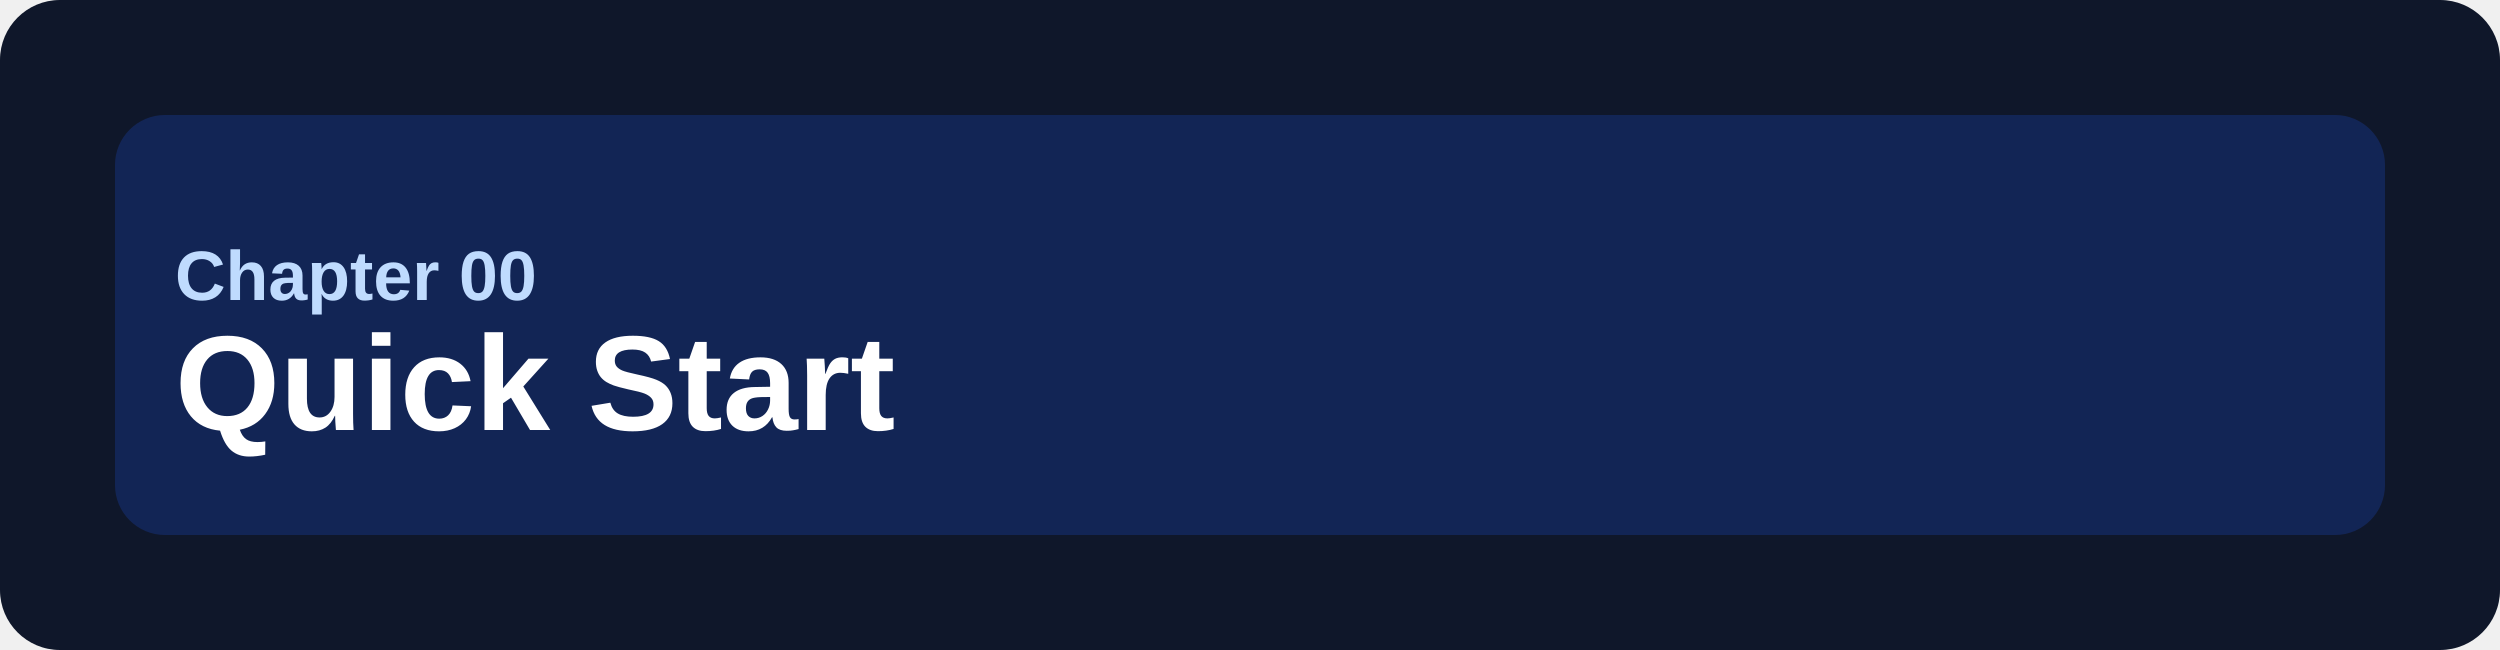
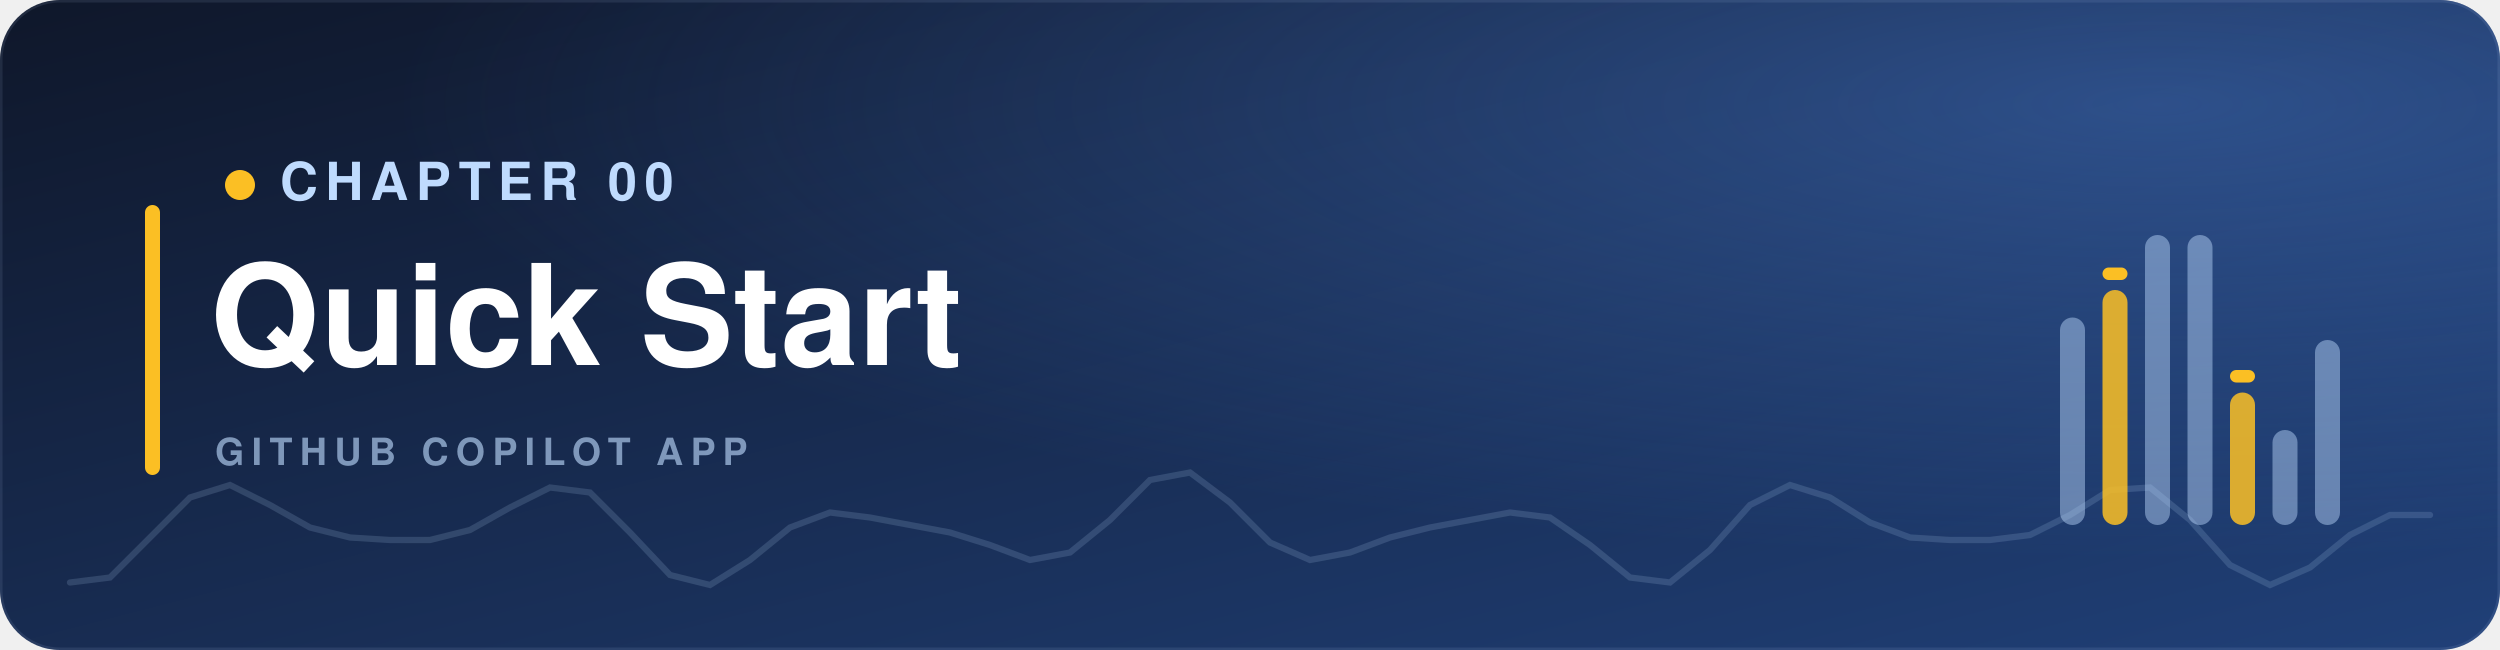
- <svg xmlns="http://www.w3.org/2000/svg" width="1000" height="260" viewBox="0 0 1000 260" role="img" aria-labelledby="title desc">
-   <rect width="1000" height="260" rx="24" fill="#0f172a" />
-   <rect x="46" y="46" width="908" height="168" rx="20" fill="#1d4ed8" opacity="0.25" />
-   <text x="70" y="120" fill="#bfdbfe" font-family="Arial, sans-serif" font-size="28" font-weight="700">Chapter 00</text>
-   <text x="70" y="172" fill="#ffffff" font-family="Arial, sans-serif" font-size="54" font-weight="800">Quick Start</text>
+ <svg xmlns="http://www.w3.org/2000/svg" width="1000" height="260" viewBox="0 0 1000 260" role="img" aria-labelledby="t00 d00">
+   <defs>
+     <linearGradient id="bg00" x1="0" y1="0" x2="1" y2="1">
+       <stop offset="0" stop-color="#0f172a" />
+       <stop offset="1" stop-color="#204078" />
+     </linearGradient>
+     <radialGradient id="gl00" cx="0.86" cy="0.16" r="0.7">
+       <stop offset="0" stop-color="#5895f7" stop-opacity="0.34" />
+       <stop offset="1" stop-color="#5895f7" stop-opacity="0" />
+     </radialGradient>
+     <clipPath id="cp00">
+       <rect width="1000" height="260" rx="24" />
+     </clipPath>
+   </defs>
+   <g clip-path="url(#cp00)">
+     <rect width="1000" height="260" fill="url(#bg00)" />
+     <rect width="1000" height="260" fill="url(#gl00)" />
+     <rect width="1000" height="260" rx="24" fill="none" stroke="#bfdbfe" stroke-opacity="0.10" stroke-width="2" />
+     <path d="M28 233 L44 231 L60 215 L76 199 L92 194 L108 202 L124 211 L140 215 L156 216 L172 216 L188 212 L204 203 L220 195 L236 197 L252 213 L268 230 L284 234 L300 224 L316 211 L332 205 L348 207 L364 210 L380 213 L396 218 L412 224 L428 221 L444 208 L460 192 L476 189 L492 201 L508 217 L524 224 L540 221 L556 215 L572 211 L588 208 L604 205 L620 207 L636 218 L652 231 L668 233 L684 220 L700 202 L716 194 L732 199 L748 209 L764 215 L780 216 L796 216 L812 214 L828 206 L844 196 L860 195 L876 208 L892 226 L908 234 L924 227 L940 214 L956 206 L972 206" fill="none" stroke="#bfdbfe" stroke-opacity="0.16" stroke-width="2.5" stroke-linecap="round" />
+     <g>
+       <rect x="824" y="127" width="10" height="83" rx="5" fill="#bfdbfe" opacity="0.45" />
+       <rect x="841" y="116" width="10" height="94" rx="5" fill="#fbbf24" opacity="0.85" />
+       <rect x="841" y="107" width="10" height="5" rx="2.5" fill="#fbbf24" />
+       <rect x="858" y="94" width="10" height="116" rx="5" fill="#bfdbfe" opacity="0.45" />
+       <rect x="875" y="94" width="10" height="116" rx="5" fill="#bfdbfe" opacity="0.45" />
+       <rect x="892" y="157" width="10" height="53" rx="5" fill="#fbbf24" opacity="0.85" />
+       <rect x="892" y="148" width="10" height="5" rx="2.5" fill="#fbbf24" />
+       <rect x="909" y="172" width="10" height="38" rx="5" fill="#bfdbfe" opacity="0.45" />
+       <rect x="926" y="136" width="10" height="74" rx="5" fill="#bfdbfe" opacity="0.45" />
+     </g>
+     <rect x="58" y="82" width="6" height="108" rx="3" fill="#fbbf24" />
+     <g font-family="Helvetica, Arial, sans-serif">
+       <circle cx="96" cy="74" r="6" fill="#fbbf24" />
+       <text x="112" y="80" fill="#bfdbfe" font-size="21" font-weight="700" letter-spacing="3">CHAPTER 00</text>
+       <text x="84" y="146" fill="#ffffff" font-size="56" font-weight="800">Quick Start</text>
+       <text x="86" y="186" fill="#bfdbfe" font-size="15" font-weight="600" letter-spacing="3" opacity="0.62">GITHUB COPILOT APP</text>
+     </g>
+   </g>
</svg>
